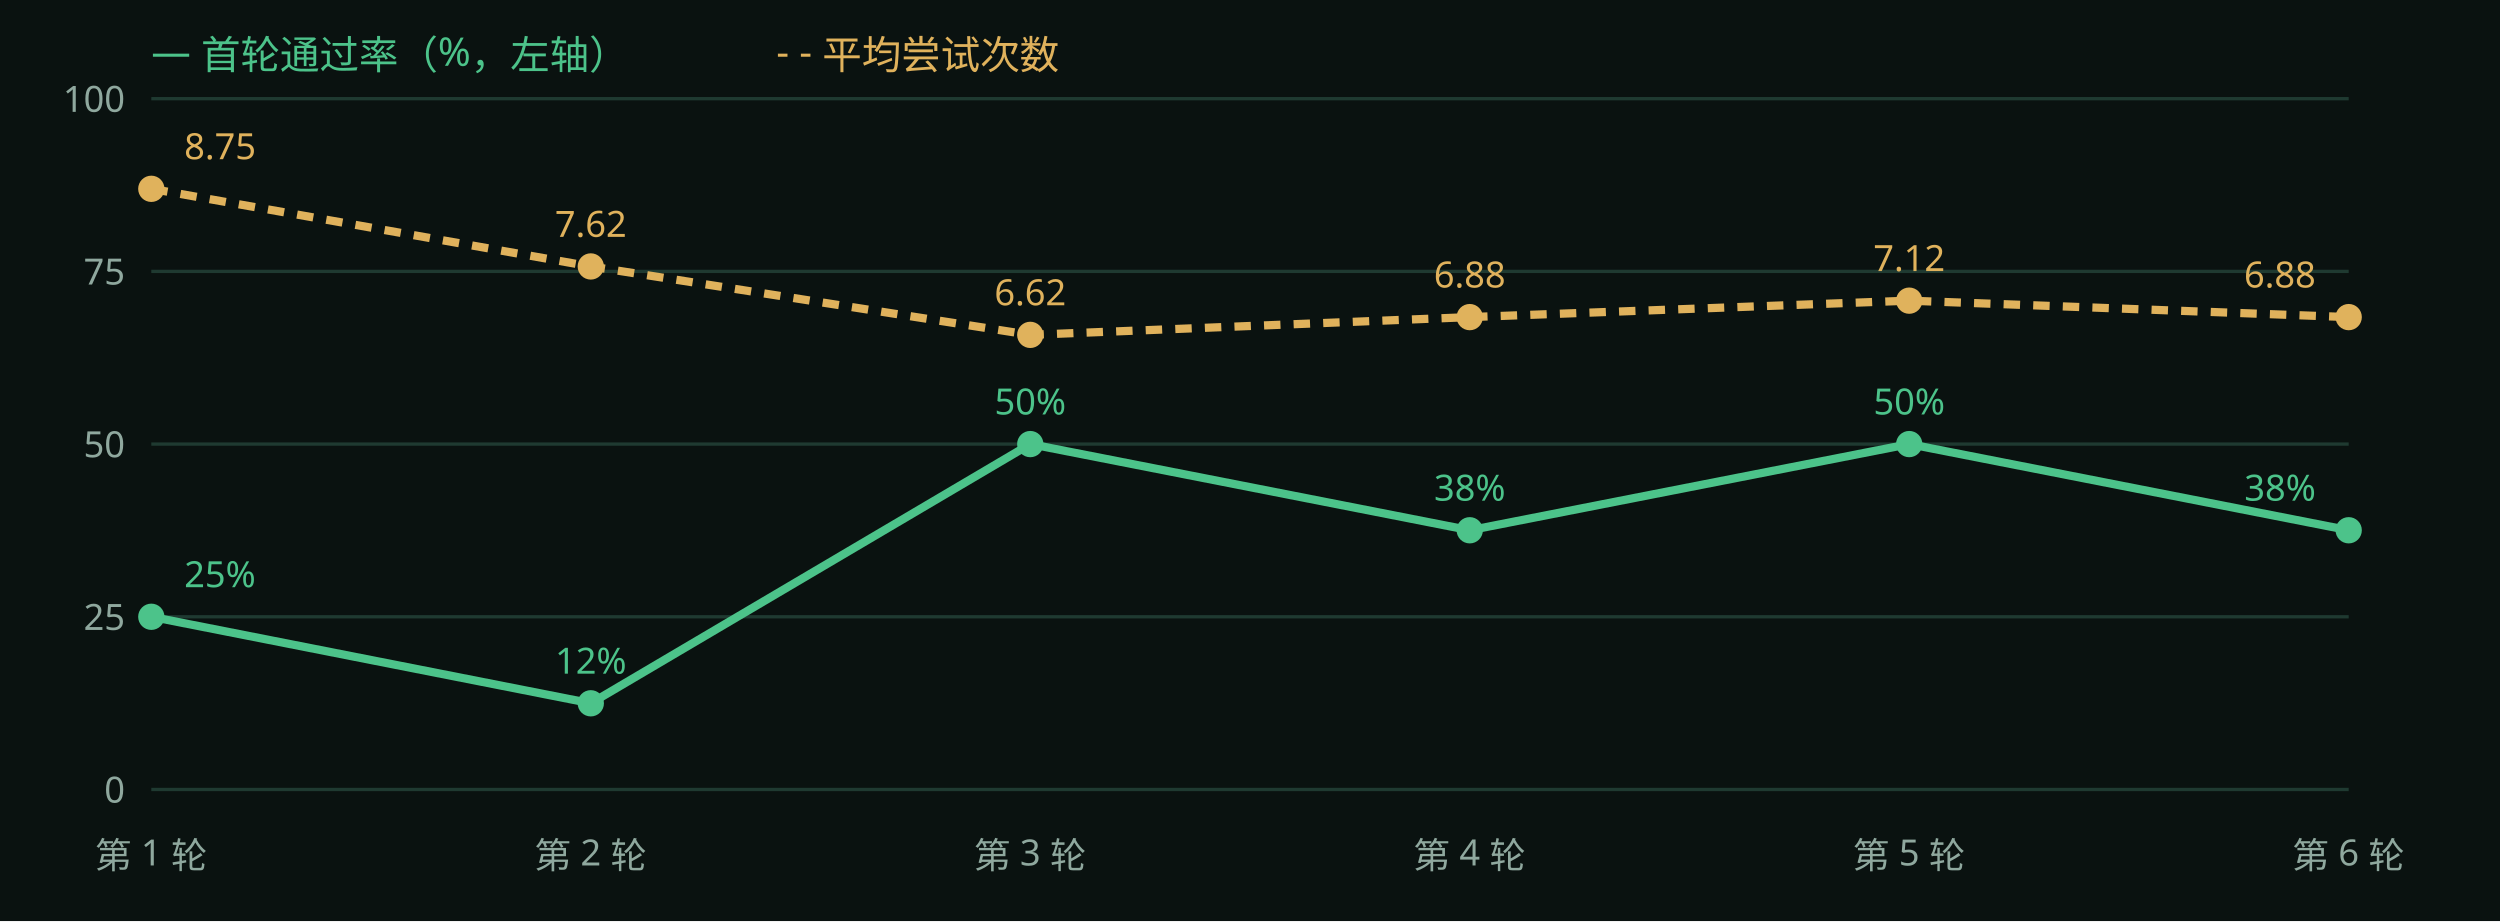
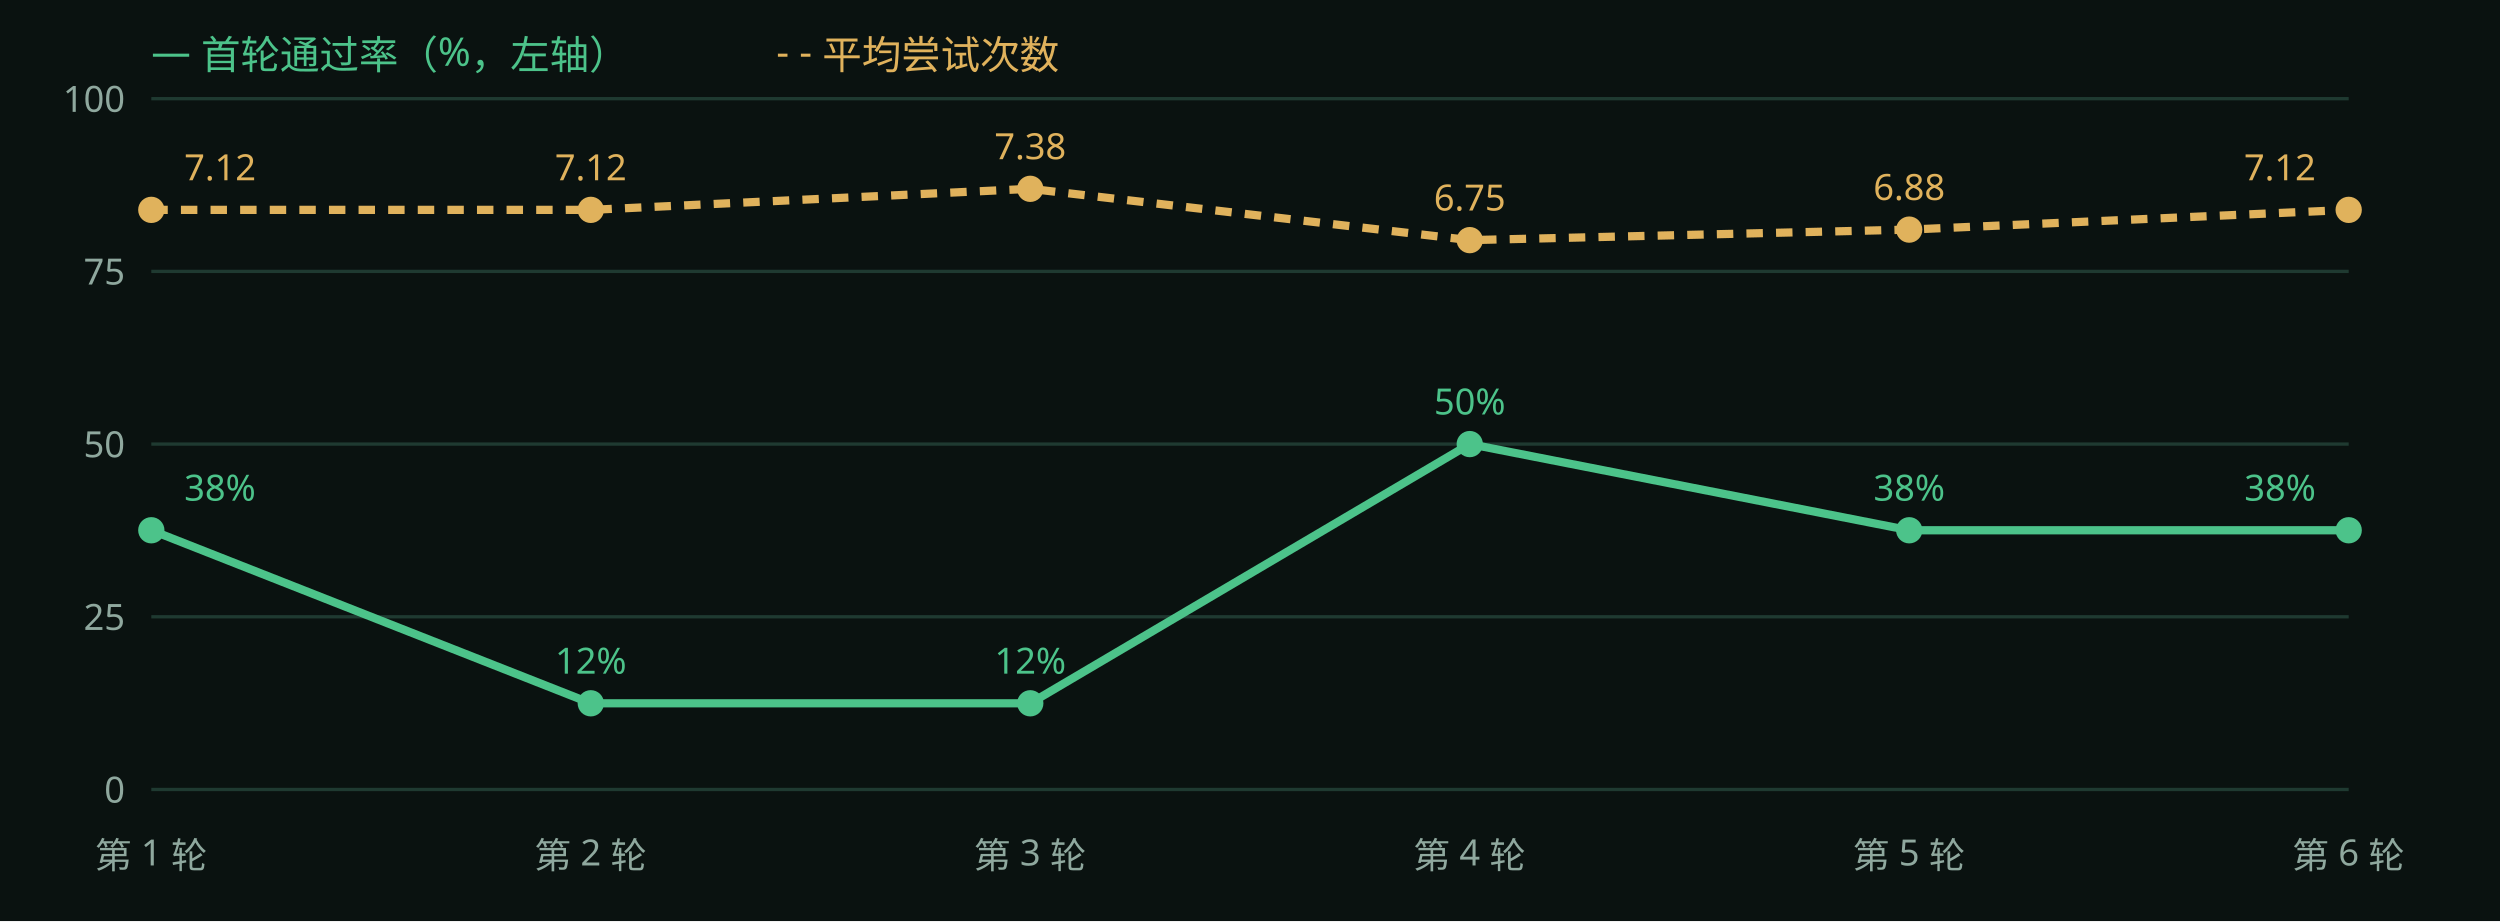
<svg xmlns="http://www.w3.org/2000/svg" width="760" height="280" viewBox="0 0 760 280" font-family="sans-serif">
  <rect width="760" height="280" fill="#0A1210" />
  <line x1="46" y1="30.0" x2="714" y2="30.0" stroke="#1F3A31" stroke-width="1" />
  <text x="38" y="34.0" fill="#8FA89E" font-size="11" text-anchor="end">100</text>
  <line x1="46" y1="82.5" x2="714" y2="82.5" stroke="#1F3A31" stroke-width="1" />
  <text x="38" y="86.5" fill="#8FA89E" font-size="11" text-anchor="end">75</text>
  <line x1="46" y1="135.0" x2="714" y2="135.0" stroke="#1F3A31" stroke-width="1" />
  <text x="38" y="139.0" fill="#8FA89E" font-size="11" text-anchor="end">50</text>
  <line x1="46" y1="187.5" x2="714" y2="187.5" stroke="#1F3A31" stroke-width="1" />
  <text x="38" y="191.5" fill="#8FA89E" font-size="11" text-anchor="end">25</text>
  <line x1="46" y1="240.0" x2="714" y2="240.0" stroke="#1F3A31" stroke-width="1" />
  <text x="38" y="244.0" fill="#8FA89E" font-size="11" text-anchor="end">0</text>
  <text x="46.0" y="264" fill="#8FA89E" font-size="11" text-anchor="middle">第 1 轮</text>
  <text x="179.6" y="264" fill="#8FA89E" font-size="11" text-anchor="middle">第 2 轮</text>
  <text x="313.2" y="264" fill="#8FA89E" font-size="11" text-anchor="middle">第 3 轮</text>
  <text x="446.8" y="264" fill="#8FA89E" font-size="11" text-anchor="middle">第 4 轮</text>
  <text x="580.4" y="264" fill="#8FA89E" font-size="11" text-anchor="middle">第 5 轮</text>
  <text x="714.0" y="264" fill="#8FA89E" font-size="11" text-anchor="middle">第 6 轮</text>
-   <polyline points="46.0,187.5 179.6,213.8 313.2,135.0 446.8,161.2 580.4,135.0 714.0,161.2" fill="none" stroke="#4CC38A" stroke-width="2.5" />
-   <circle cx="46.0" cy="187.5" r="4" fill="#4CC38A" />
-   <text x="56.0" y="178.5" fill="#4CC38A" font-size="11" text-anchor="start">25%</text>
+   <polyline points="46.0,161.2 179.6,213.8 313.2,213.8 446.8,135.0 580.4,161.2 714.0,161.2" fill="none" stroke="#4CC38A" stroke-width="2.5" />
+   <circle cx="46.0" cy="161.2" r="4" fill="#4CC38A" />
+   <text x="56.0" y="152.2" fill="#4CC38A" font-size="11" text-anchor="start">38%</text>
  <circle cx="179.6" cy="213.8" r="4" fill="#4CC38A" />
  <text x="179.6" y="204.8" fill="#4CC38A" font-size="11" text-anchor="middle">12%</text>
-   <circle cx="313.2" cy="135.0" r="4" fill="#4CC38A" />
-   <text x="313.2" y="126.0" fill="#4CC38A" font-size="11" text-anchor="middle">50%</text>
-   <circle cx="446.8" cy="161.2" r="4" fill="#4CC38A" />
-   <text x="446.8" y="152.2" fill="#4CC38A" font-size="11" text-anchor="middle">38%</text>
-   <circle cx="580.4" cy="135.0" r="4" fill="#4CC38A" />
-   <text x="580.4" y="126.0" fill="#4CC38A" font-size="11" text-anchor="middle">50%</text>
+   <circle cx="313.2" cy="213.8" r="4" fill="#4CC38A" />
+   <text x="313.2" y="204.8" fill="#4CC38A" font-size="11" text-anchor="middle">12%</text>
+   <circle cx="446.8" cy="135.0" r="4" fill="#4CC38A" />
+   <text x="446.8" y="126.0" fill="#4CC38A" font-size="11" text-anchor="middle">50%</text>
+   <circle cx="580.4" cy="161.2" r="4" fill="#4CC38A" />
+   <text x="580.4" y="152.2" fill="#4CC38A" font-size="11" text-anchor="middle">38%</text>
  <circle cx="714.0" cy="161.2" r="4" fill="#4CC38A" />
  <text x="704.0" y="152.2" fill="#4CC38A" font-size="11" text-anchor="end">38%</text>
-   <polyline points="46.0,57.4 179.6,81.0 313.2,101.8 446.8,96.4 580.4,91.4 714.0,96.4" fill="none" stroke="#E0B25C" stroke-width="2.5" stroke-dasharray="5 4" />
-   <circle cx="46.0" cy="57.4" r="4" fill="#E0B25C" />
-   <text x="56.0" y="48.4" fill="#E0B25C" font-size="11" text-anchor="start">8.75</text>
-   <circle cx="179.6" cy="81.0" r="4" fill="#E0B25C" />
-   <text x="179.6" y="72.0" fill="#E0B25C" font-size="11" text-anchor="middle">7.62</text>
-   <circle cx="313.2" cy="101.8" r="4" fill="#E0B25C" />
-   <text x="313.2" y="92.8" fill="#E0B25C" font-size="11" text-anchor="middle">6.62</text>
-   <circle cx="446.8" cy="96.4" r="4" fill="#E0B25C" />
-   <text x="446.8" y="87.4" fill="#E0B25C" font-size="11" text-anchor="middle">6.88</text>
-   <circle cx="580.4" cy="91.4" r="4" fill="#E0B25C" />
-   <text x="580.4" y="82.4" fill="#E0B25C" font-size="11" text-anchor="middle">7.12</text>
-   <circle cx="714.0" cy="96.4" r="4" fill="#E0B25C" />
-   <text x="704.0" y="87.4" fill="#E0B25C" font-size="11" text-anchor="end">6.88</text>
+   <polyline points="46.0,63.8 179.6,63.8 313.2,57.4 446.8,73.0 580.4,69.8 714.0,63.8" fill="none" stroke="#E0B25C" stroke-width="2.5" stroke-dasharray="5 4" />
+   <circle cx="46.0" cy="63.8" r="4" fill="#E0B25C" />
+   <text x="56.0" y="54.8" fill="#E0B25C" font-size="11" text-anchor="start">7.12</text>
+   <circle cx="179.6" cy="63.8" r="4" fill="#E0B25C" />
+   <text x="179.6" y="54.8" fill="#E0B25C" font-size="11" text-anchor="middle">7.12</text>
+   <circle cx="313.2" cy="57.4" r="4" fill="#E0B25C" />
+   <text x="313.2" y="48.4" fill="#E0B25C" font-size="11" text-anchor="middle">7.38</text>
+   <circle cx="446.8" cy="73.0" r="4" fill="#E0B25C" />
+   <text x="446.8" y="64.0" fill="#E0B25C" font-size="11" text-anchor="middle">6.75</text>
+   <circle cx="580.4" cy="69.8" r="4" fill="#E0B25C" />
+   <text x="580.4" y="60.8" fill="#E0B25C" font-size="11" text-anchor="middle">6.88</text>
+   <circle cx="714.0" cy="63.8" r="4" fill="#E0B25C" />
+   <text x="704.0" y="54.8" fill="#E0B25C" font-size="11" text-anchor="end">7.12</text>
  <text x="46" y="20" fill="#4CC38A" font-size="12">— 首轮通过率（%，左轴）</text>
  <text x="236" y="20" fill="#E0B25C" font-size="12">- - 平均尝试次数</text>
</svg>
